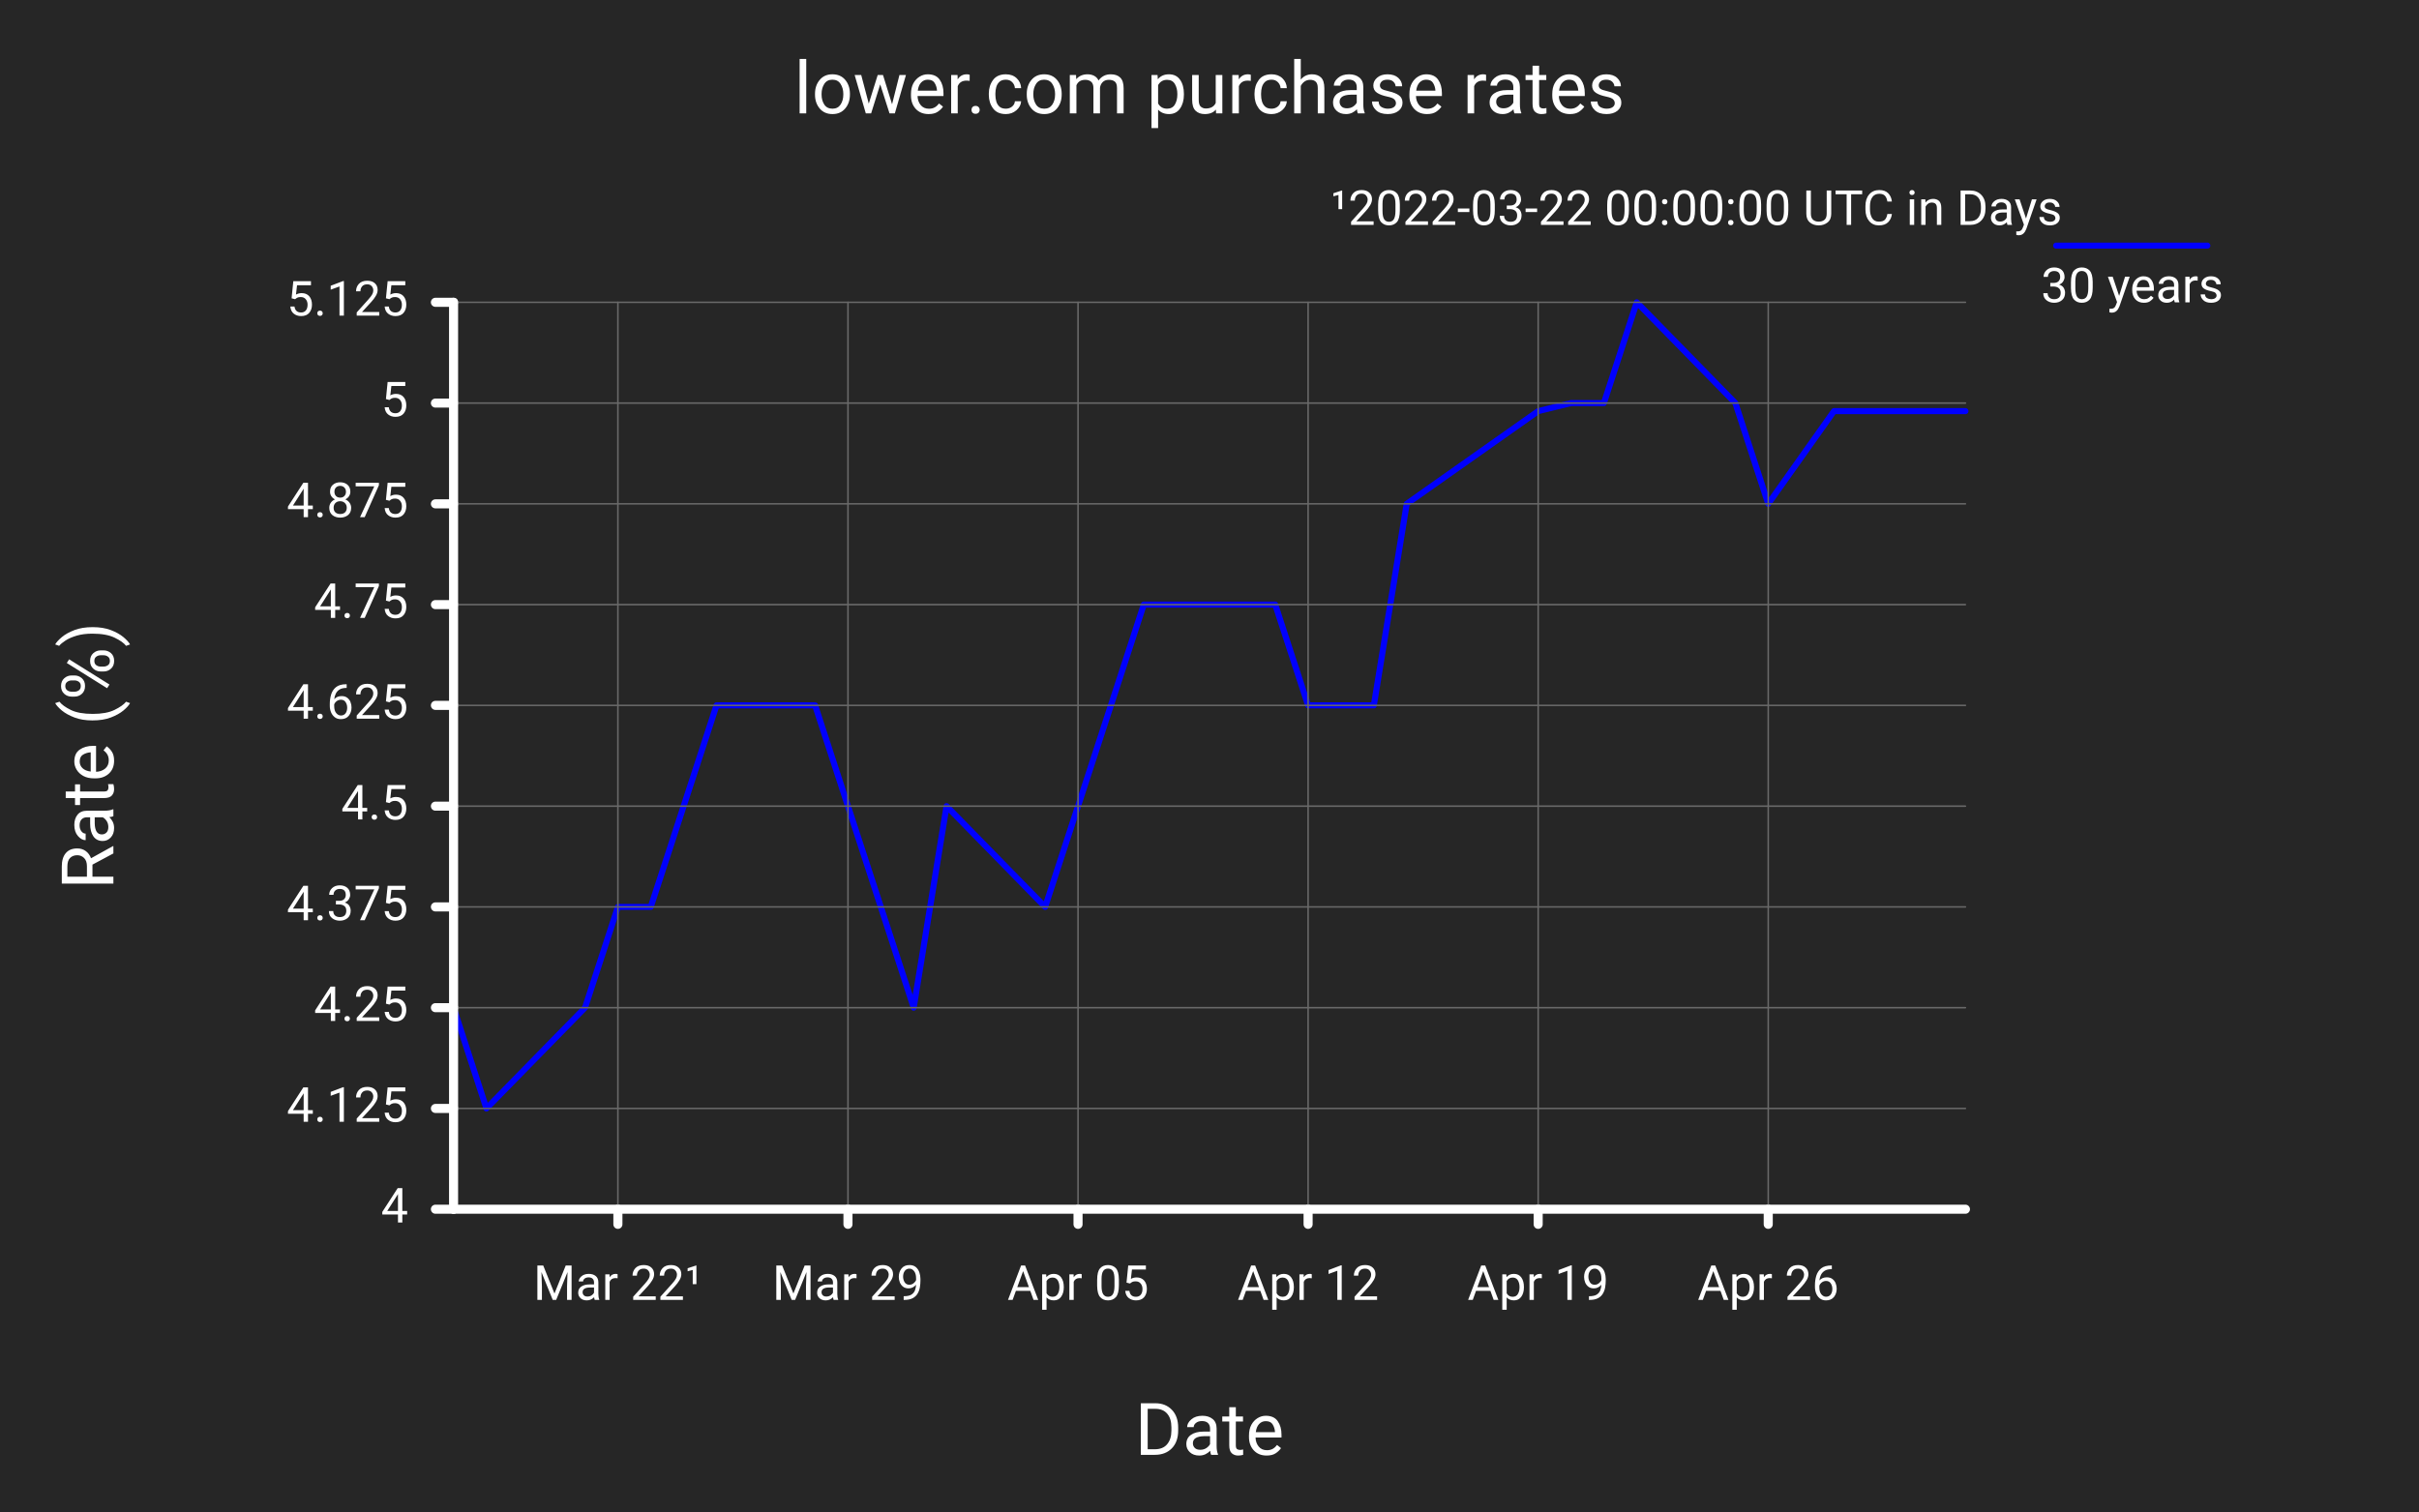
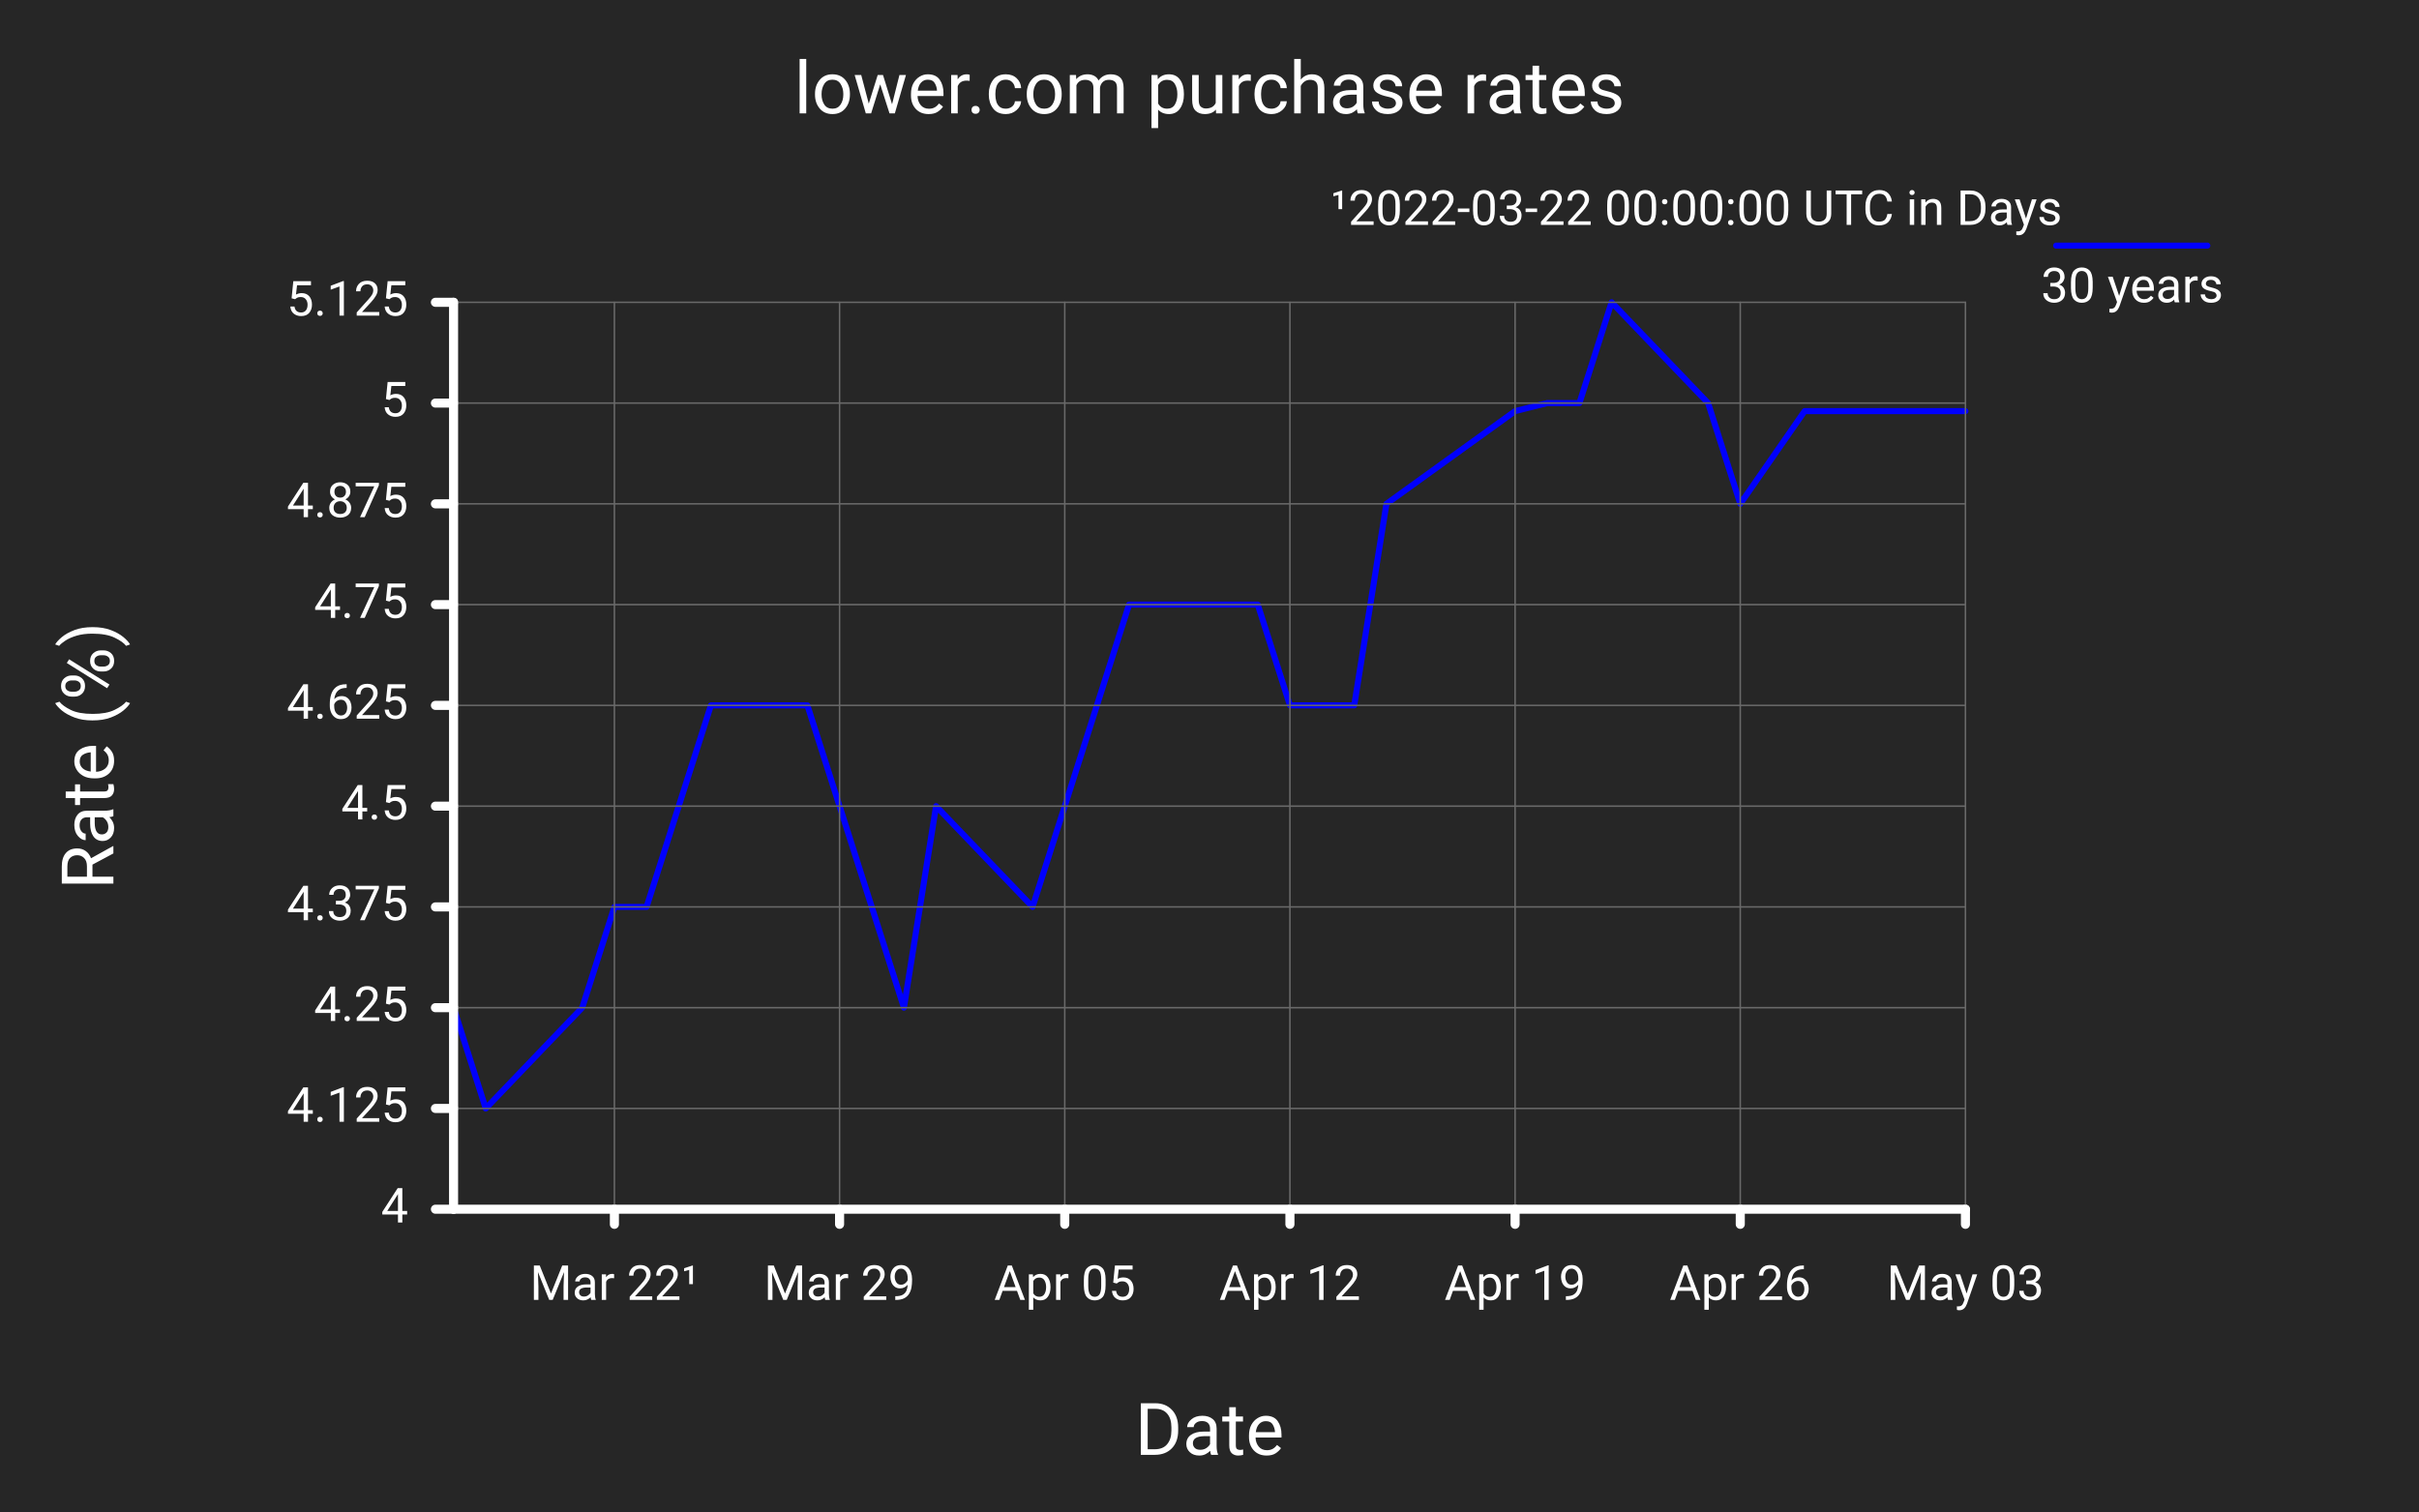
<svg xmlns="http://www.w3.org/2000/svg" class="poloto" width="800" height="500" viewBox="0 0 800 500">
  <style>.poloto{stroke-linecap:round;stroke-linejoin:round;font-family:Roboto,sans-serif;font-size:16px;}.poloto_background{fill:#262626;}.poloto_scatter{stroke-width:7}.poloto_tick_line{stroke:dimgray;stroke-width:0.5}.poloto_line{stroke-width:2}.poloto_text{fill: white;}.poloto_axis_lines{stroke: white;stroke-width:3;fill:none;stroke-dasharray:none}.poloto_title{font-size:24px;dominant-baseline:start;text-anchor:middle;}.poloto_xname{font-size:24px;dominant-baseline:start;text-anchor:middle;}.poloto_yname{font-size:24px;dominant-baseline:start;text-anchor:middle;}.poloto0stroke{stroke:blue;}.poloto1stroke{stroke:red;}.poloto2stroke{stroke:green;}.poloto3stroke{stroke:gold;}.poloto4stroke{stroke:aqua;}.poloto5stroke{stroke:lime;}.poloto6stroke{stroke:orange;}.poloto7stroke{stroke:chocolate;}.poloto0fill{fill:blue;}.poloto1fill{fill:red;}.poloto2fill{fill:green;}.poloto3fill{fill:gold;}.poloto4fill{fill:aqua;}.poloto5fill{fill:lime;}.poloto6fill{fill:orange;}.poloto7fill{fill:chocolate;}</style>
  <circle r="1e5" class="poloto_background" />
  <text class="poloto_text poloto_legend_text" x="675" y="100">30 years</text>
  <line class="poloto_line poloto_legend_icon poloto0stroke poloto0legend" stroke="black" x1="680" x2="730" y1="81.25" y2="81.25" />
-   <path class="poloto_line poloto0stroke" fill="none" stroke="black" d=" M 150.00 333.33 L 160.87 366.67 L 193.48 333.33 L 204.35 300.00 L 215.22 300.00 L 215.22 300.00 L 236.96 233.33 L 269.57 233.33 L 280.43 266.67 L 291.30 300.00 L 302.17 333.33 L 313.04 266.67 L 345.65 300.00 L 356.52 266.67 L 367.39 233.33 L 378.26 200.00 L 389.13 200.00 L 421.74 200.00 L 432.61 233.33 L 443.48 233.33 L 454.35 233.33 L 465.22 166.67 L 508.70 136.00 L 519.57 133.33 L 530.43 133.33 L 541.30 100.00 L 573.91 133.33 L 584.78 166.67 L 606.52 136.00 L 617.39 136.00 L 650.00 136.00" />
+   <path class="poloto_line poloto0stroke" fill="none" stroke="black" d=" M 150.00 333.33 L 160.64 366.67 L 192.55 333.33 L 203.19 300.00 L 213.83 300.00 L 213.83 300.00 L 235.11 233.33 L 267.02 233.33 L 277.66 266.67 L 288.30 300.00 L 298.94 333.33 L 309.57 266.67 L 341.49 300.00 L 352.13 266.67 L 362.77 233.33 L 373.40 200.00 L 384.04 200.00 L 415.96 200.00 L 426.60 233.33 L 437.23 233.33 L 447.87 233.33 L 458.51 166.67 L 501.06 136.00 L 511.70 133.33 L 522.34 133.33 L 532.98 100.00 L 564.89 133.33 L 575.53 166.67 L 596.81 136.00 L 607.45 136.00 L 639.36 136.00 L 650.00 136.00" />
  <text class="poloto_labels poloto_text poloto_title" x="400" y="37.5">lower.com purchase rates</text>
  <text class="poloto_labels poloto_text poloto_xname" x="400" y="481.25">Date</text>
  <text class="poloto_labels poloto_text poloto_yname" transform="rotate(-90,37.5,250)" x="37.5" y="250">Rate (%)</text>
  <text class="poloto_tick_labels poloto_text" dominant-baseline="middle" text-anchor="start" x="150" y="70" />
  <line class="poloto_axis_lines" stroke="black" x1="150" x2="144" y1="400" y2="400" />
  <line class="poloto_tick_line" stroke="black" x1="150" x2="650" y1="400" y2="400" />
  <text class="poloto_tick_labels poloto_text" dominant-baseline="middle" text-anchor="end" x="135" y="400">4</text>
  <line class="poloto_axis_lines" stroke="black" x1="150" x2="144" y1="366.667" y2="366.667" />
  <line class="poloto_tick_line" stroke="black" x1="150" x2="650" y1="366.667" y2="366.667" />
  <text class="poloto_tick_labels poloto_text" dominant-baseline="middle" text-anchor="end" x="135" y="366.667">4.125</text>
  <line class="poloto_axis_lines" stroke="black" x1="150" x2="144" y1="333.333" y2="333.333" />
  <line class="poloto_tick_line" stroke="black" x1="150" x2="650" y1="333.333" y2="333.333" />
  <text class="poloto_tick_labels poloto_text" dominant-baseline="middle" text-anchor="end" x="135" y="333.333">4.25</text>
  <line class="poloto_axis_lines" stroke="black" x1="150" x2="144" y1="300" y2="300" />
  <line class="poloto_tick_line" stroke="black" x1="150" x2="650" y1="300" y2="300" />
  <text class="poloto_tick_labels poloto_text" dominant-baseline="middle" text-anchor="end" x="135" y="300">4.375</text>
  <line class="poloto_axis_lines" stroke="black" x1="150" x2="144" y1="266.667" y2="266.667" />
  <line class="poloto_tick_line" stroke="black" x1="150" x2="650" y1="266.667" y2="266.667" />
  <text class="poloto_tick_labels poloto_text" dominant-baseline="middle" text-anchor="end" x="135" y="266.667">4.5</text>
  <line class="poloto_axis_lines" stroke="black" x1="150" x2="144" y1="233.333" y2="233.333" />
  <line class="poloto_tick_line" stroke="black" x1="150" x2="650" y1="233.333" y2="233.333" />
  <text class="poloto_tick_labels poloto_text" dominant-baseline="middle" text-anchor="end" x="135" y="233.333">4.625</text>
  <line class="poloto_axis_lines" stroke="black" x1="150" x2="144" y1="200" y2="200" />
  <line class="poloto_tick_line" stroke="black" x1="150" x2="650" y1="200" y2="200" />
  <text class="poloto_tick_labels poloto_text" dominant-baseline="middle" text-anchor="end" x="135" y="200">4.75</text>
  <line class="poloto_axis_lines" stroke="black" x1="150" x2="144" y1="166.667" y2="166.667" />
  <line class="poloto_tick_line" stroke="black" x1="150" x2="650" y1="166.667" y2="166.667" />
  <text class="poloto_tick_labels poloto_text" dominant-baseline="middle" text-anchor="end" x="135" y="166.667">4.875</text>
  <line class="poloto_axis_lines" stroke="black" x1="150" x2="144" y1="133.333" y2="133.333" />
  <line class="poloto_tick_line" stroke="black" x1="150" x2="650" y1="133.333" y2="133.333" />
  <text class="poloto_tick_labels poloto_text" dominant-baseline="middle" text-anchor="end" x="135" y="133.333">5</text>
  <line class="poloto_axis_lines" stroke="black" x1="150" x2="144" y1="100" y2="100" />
  <line class="poloto_tick_line" stroke="black" x1="150" x2="650" y1="100" y2="100" />
  <text class="poloto_tick_labels poloto_text" dominant-baseline="middle" text-anchor="end" x="135" y="100">5.125</text>
  <text class="poloto_tick_labels poloto_text" dominant-baseline="middle" text-anchor="start" x="440" y="70">¹2022-03-22 00:00:00 UTC in Days</text>
-   <line class="poloto_axis_lines" stroke="black" x1="204.348" x2="204.348" y1="400" y2="405" />
-   <line class="poloto_tick_line" stroke="black" x1="204.348" x2="204.348" y1="400" y2="100" />
-   <text class="poloto_tick_labels poloto_text" dominant-baseline="start" text-anchor="middle" x="204.348" y="430">Mar 22¹</text>
-   <line class="poloto_axis_lines" stroke="black" x1="280.435" x2="280.435" y1="400" y2="405" />
-   <line class="poloto_tick_line" stroke="black" x1="280.435" x2="280.435" y1="400" y2="100" />
-   <text class="poloto_tick_labels poloto_text" dominant-baseline="start" text-anchor="middle" x="280.435" y="430">Mar 29</text>
-   <line class="poloto_axis_lines" stroke="black" x1="356.522" x2="356.522" y1="400" y2="405" />
-   <line class="poloto_tick_line" stroke="black" x1="356.522" x2="356.522" y1="400" y2="100" />
-   <text class="poloto_tick_labels poloto_text" dominant-baseline="start" text-anchor="middle" x="356.522" y="430">Apr 05</text>
-   <line class="poloto_axis_lines" stroke="black" x1="432.609" x2="432.609" y1="400" y2="405" />
-   <line class="poloto_tick_line" stroke="black" x1="432.609" x2="432.609" y1="400" y2="100" />
-   <text class="poloto_tick_labels poloto_text" dominant-baseline="start" text-anchor="middle" x="432.609" y="430">Apr 12</text>
-   <line class="poloto_axis_lines" stroke="black" x1="508.696" x2="508.696" y1="400" y2="405" />
-   <line class="poloto_tick_line" stroke="black" x1="508.696" x2="508.696" y1="400" y2="100" />
-   <text class="poloto_tick_labels poloto_text" dominant-baseline="start" text-anchor="middle" x="508.696" y="430">Apr 19</text>
-   <line class="poloto_axis_lines" stroke="black" x1="584.783" x2="584.783" y1="400" y2="405" />
-   <line class="poloto_tick_line" stroke="black" x1="584.783" x2="584.783" y1="400" y2="100" />
-   <text class="poloto_tick_labels poloto_text" dominant-baseline="start" text-anchor="middle" x="584.783" y="430">Apr 26</text>
+   <line class="poloto_axis_lines" stroke="black" x1="203.191" x2="203.191" y1="400" y2="405" />
+   <line class="poloto_tick_line" stroke="black" x1="203.191" x2="203.191" y1="400" y2="100" />
+   <text class="poloto_tick_labels poloto_text" dominant-baseline="start" text-anchor="middle" x="203.191" y="430">Mar 22¹</text>
+   <line class="poloto_axis_lines" stroke="black" x1="277.66" x2="277.66" y1="400" y2="405" />
+   <line class="poloto_tick_line" stroke="black" x1="277.66" x2="277.66" y1="400" y2="100" />
+   <text class="poloto_tick_labels poloto_text" dominant-baseline="start" text-anchor="middle" x="277.66" y="430">Mar 29</text>
+   <line class="poloto_axis_lines" stroke="black" x1="352.128" x2="352.128" y1="400" y2="405" />
+   <line class="poloto_tick_line" stroke="black" x1="352.128" x2="352.128" y1="400" y2="100" />
+   <text class="poloto_tick_labels poloto_text" dominant-baseline="start" text-anchor="middle" x="352.128" y="430">Apr 05</text>
+   <line class="poloto_axis_lines" stroke="black" x1="426.596" x2="426.596" y1="400" y2="405" />
+   <line class="poloto_tick_line" stroke="black" x1="426.596" x2="426.596" y1="400" y2="100" />
+   <text class="poloto_tick_labels poloto_text" dominant-baseline="start" text-anchor="middle" x="426.596" y="430">Apr 12</text>
+   <line class="poloto_axis_lines" stroke="black" x1="501.064" x2="501.064" y1="400" y2="405" />
+   <line class="poloto_tick_line" stroke="black" x1="501.064" x2="501.064" y1="400" y2="100" />
+   <text class="poloto_tick_labels poloto_text" dominant-baseline="start" text-anchor="middle" x="501.064" y="430">Apr 19</text>
+   <line class="poloto_axis_lines" stroke="black" x1="575.532" x2="575.532" y1="400" y2="405" />
+   <line class="poloto_tick_line" stroke="black" x1="575.532" x2="575.532" y1="400" y2="100" />
+   <text class="poloto_tick_labels poloto_text" dominant-baseline="start" text-anchor="middle" x="575.532" y="430">Apr 26</text>
+   <line class="poloto_axis_lines" stroke="black" x1="650" x2="650" y1="400" y2="405" />
+   <line class="poloto_tick_line" stroke="black" x1="650" x2="650" y1="400" y2="100" />
+   <text class="poloto_tick_labels poloto_text" dominant-baseline="start" text-anchor="middle" x="650" y="430">May 03</text>
  <path stroke="black" fill="none" class="poloto_axis_lines" d=" M 150 400 L 650 400" />
  <path stroke="black" fill="none" class="poloto_axis_lines" d=" M 150 400 L 150 100" />
</svg>
